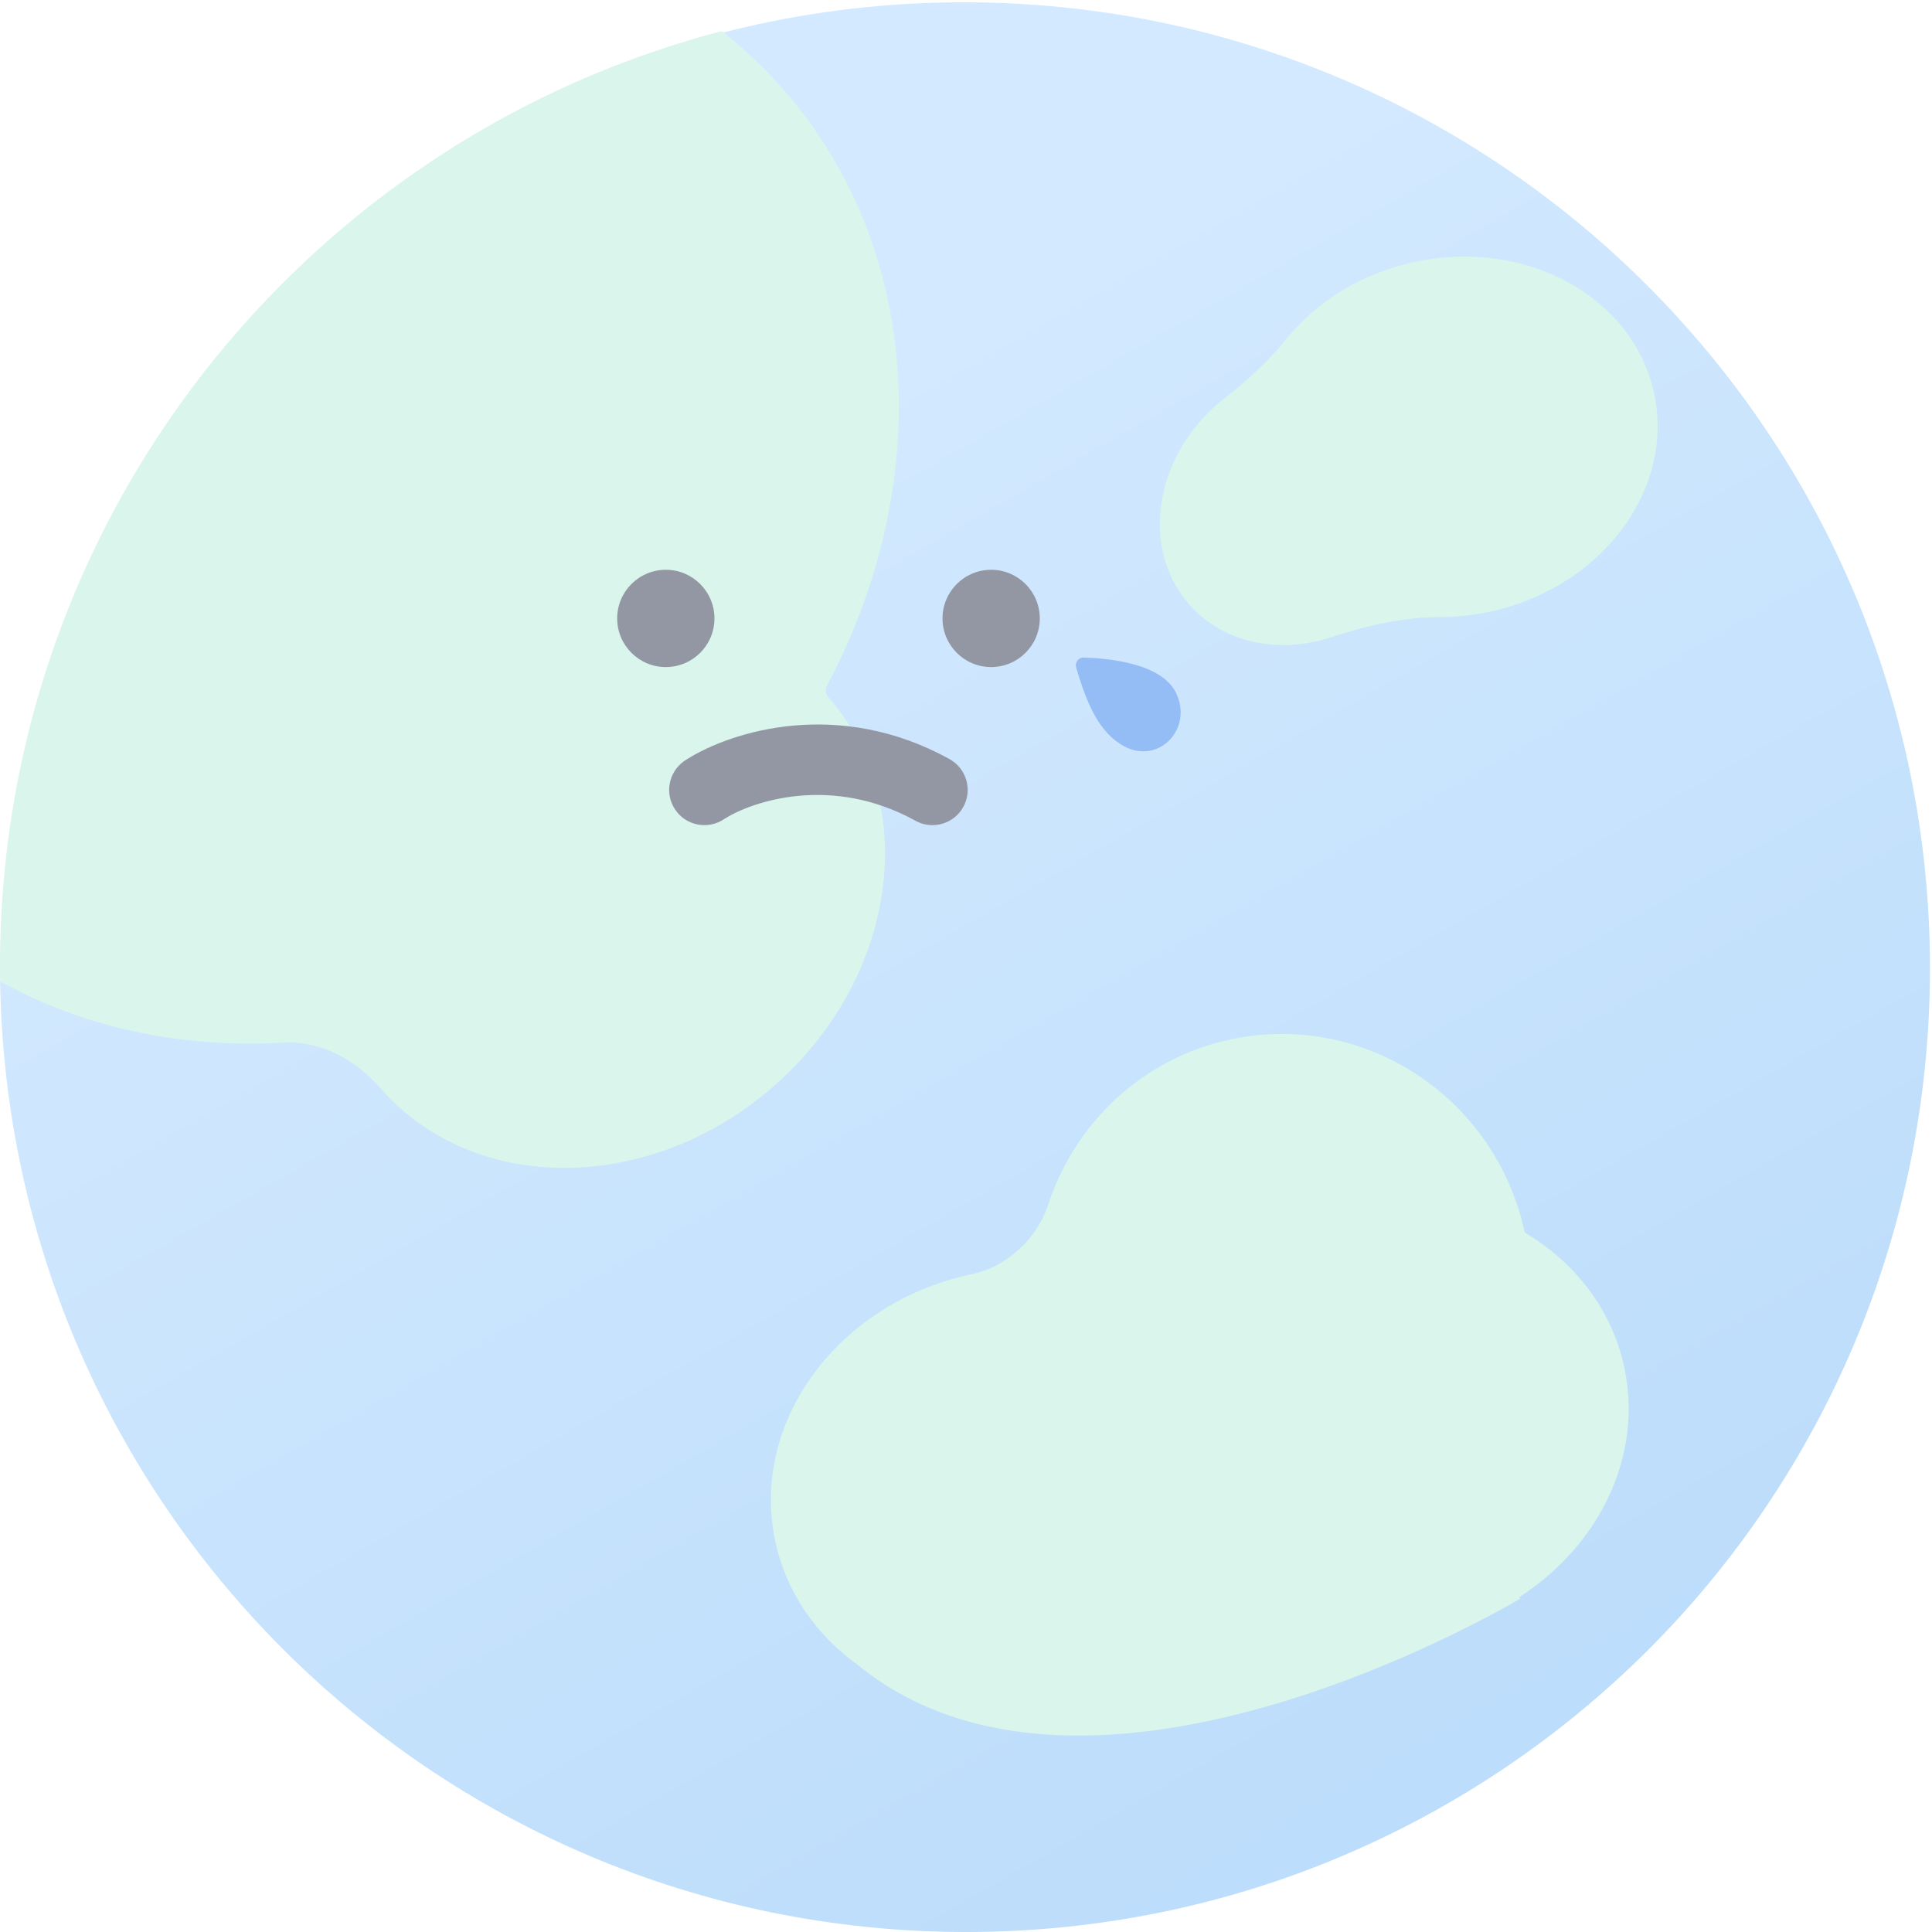
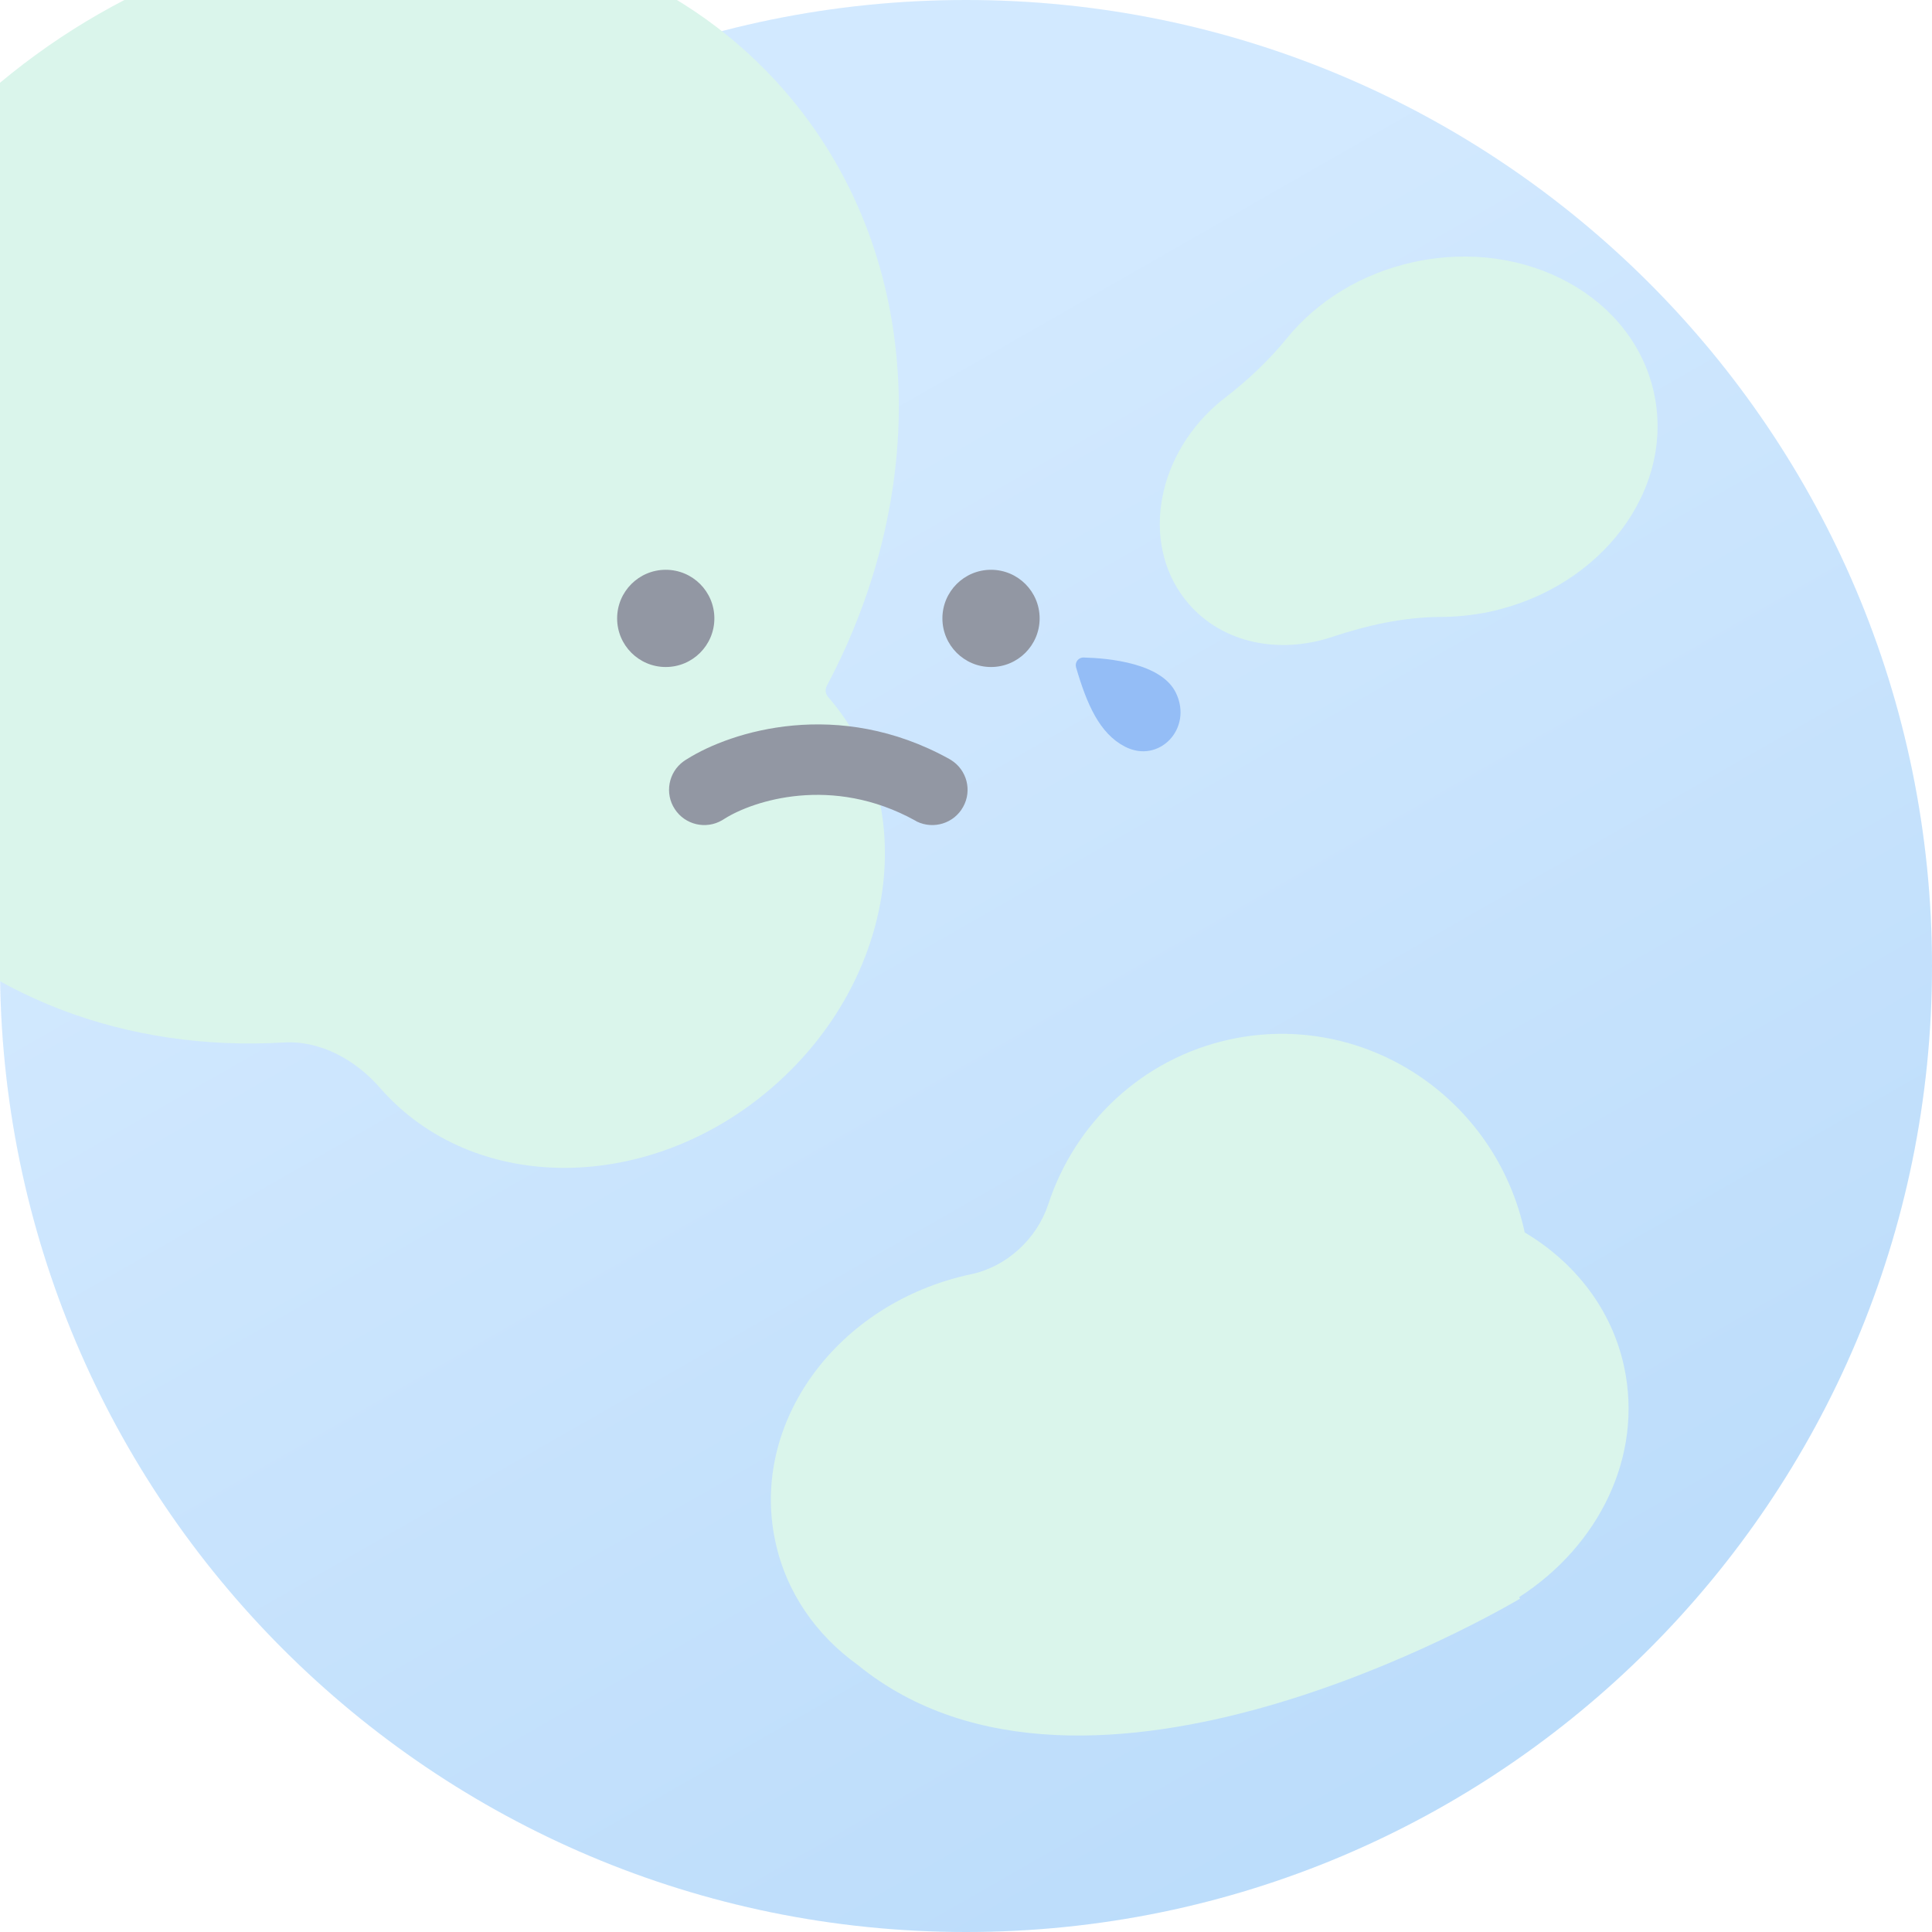
- <svg xmlns="http://www.w3.org/2000/svg" width="122" height="122" viewBox="0 0 122 122" fill="none">
-   <mask id="mask0_29267_12028" style="mask-type:alpha" maskUnits="userSpaceOnUse" x="0" y="0" width="122" height="122">
-     <path d="M122 61C122 94.689 94.689 122 61 122C27.311 122 0 94.689 0 61C0 27.311 27.311 0 61 0C94.689 0 122 27.311 122 61Z" fill="#70ACDE" />
-   </mask>
-   <g mask="url(#mask0_29267_12028)">
-     <circle cx="60.87" cy="61.145" r="61" fill="#CDE7FF" />
-     <circle cx="60.87" cy="61.145" r="61" fill="url(#paint0_linear_29267_12028)" fill-opacity="0.1" />
-     <path d="M-0.793 5.9C15.021 -7.914 37.534 -8.015 49.493 5.674C58.351 15.814 58.932 30.675 52.213 43.314C52.092 43.541 52.127 43.819 52.296 44.012C58.201 50.771 56.658 61.78 48.849 68.601C41.041 75.422 29.925 75.472 24.02 68.713C22.472 66.941 20.251 65.699 17.902 65.837C8.083 66.413 -1.361 63.038 -7.772 55.699C-19.731 42.01 -16.606 19.714 -0.793 5.9Z" fill="#DAF5EB" />
-     <path d="M89.318 16.542C96.364 15.026 103.14 18.742 104.452 24.841C105.765 30.941 101.117 37.115 94.071 38.631C93.011 38.859 91.957 38.968 90.927 38.969C88.619 38.972 86.283 39.505 84.091 40.23C80.787 41.324 77.248 40.633 75.08 38.151C72.054 34.686 72.844 29.043 76.847 25.547C77.018 25.397 77.193 25.254 77.37 25.117C78.797 24.014 80.141 22.752 81.278 21.352C83.161 19.035 85.969 17.262 89.318 16.542Z" fill="#DAF5EB" />
-     <path d="M77.695 65.637C86.122 63.824 94.444 69.28 96.283 77.824C96.284 77.829 96.287 77.834 96.292 77.837C99.449 79.712 101.78 82.679 102.566 86.33C103.775 91.952 100.978 97.601 95.954 100.843C95.93 100.859 95.933 100.895 95.959 100.907C95.986 100.918 96.002 100.947 95.977 100.962C94.736 101.697 68.638 116.923 54.172 105.143C51.558 103.266 49.655 100.573 48.96 97.344C47.346 89.841 52.869 82.288 61.296 80.475C61.314 80.471 61.331 80.467 61.349 80.464C63.587 79.989 65.478 78.237 66.191 76.063C67.869 70.942 72.102 66.84 77.695 65.637Z" fill="#DAF5EB" />
-     <path d="M45.115 39.052C45.115 40.748 43.74 42.123 42.044 42.123C40.348 42.123 38.973 40.748 38.973 39.052C38.973 37.355 40.348 35.98 42.044 35.98C43.74 35.98 45.115 37.355 45.115 39.052Z" fill="#9297A3" />
-     <path d="M65.659 39.052C65.659 40.748 64.284 42.123 62.588 42.123C60.892 42.123 59.517 40.748 59.517 39.052C59.517 37.355 60.892 35.98 62.588 35.98C64.284 35.98 65.659 37.355 65.659 39.052Z" fill="#9297A3" />
-     <path d="M57.907 51.88C58.965 52.397 60.252 51.999 60.828 50.958C61.404 49.916 61.057 48.614 60.057 47.993L59.959 47.935C52.931 44.048 46.179 46.184 43.392 47.936L43.263 48.02L43.168 48.085C42.217 48.778 41.967 50.102 42.618 51.098C43.269 52.094 44.583 52.396 45.599 51.803L45.696 51.743L45.779 51.69C47.553 50.578 52.546 48.918 57.806 51.827L57.907 51.88Z" fill="#9297A3" />
-     <path d="M71.023 47.145C69.433 46.317 68.634 44.476 67.956 42.145C67.864 41.828 68.103 41.513 68.433 41.523C69.989 41.57 73.357 41.869 74.268 43.766C75.35 46.019 73.186 48.271 71.023 47.145Z" fill="#94BDF6" />
+ <svg xmlns="http://www.w3.org/2000/svg" width="122" height="122" viewBox="0 0 122 122" fill="none" style="border-radius: 50%; overflow: hidden;">
+   <circle cx="61" cy="61" r="61" fill="#CDE7FF" />
+   <g>
+     <defs>
+       <linearGradient id="earthGradientFixed" x1="51.491" y1="28.672" x2="96.999" y2="108.141" gradientUnits="userSpaceOnUse">
+         <stop stop-color="white" />
+         <stop offset="1" stop-color="#2887D7" />
+       </linearGradient>
+     </defs>
+     <circle cx="61" cy="61" r="61" fill="url(#earthGradientFixed)" fill-opacity="0.1" />
+     <path d="M-0.79 5.90C15.02-7.91 37.53-8.01 49.49 5.67C58.35 15.81 58.93 30.67 52.21 43.31C52.09 43.54 52.12 43.81 52.29 44.01C58.20 50.77 56.65 61.78 48.84 68.60C41.04 75.42 29.92 75.47 24.01 68.71C22.47 66.94 20.25 65.69 17.90 65.83C8.08 66.41-1.36 63.03-7.77 55.69-19.73 42.00-16.60 19.71-0.79 5.90Z" fill="#DAF5EB" />
+     <path d="M89.31 16.54C96.36 15.02 103.14 18.74 104.45 24.84C105.76 30.94 101.11 37.11 94.07 38.63C93.01 38.85 91.95 38.96 90.92 38.96C88.61 38.97 86.28 39.50 84.09 40.23C80.78 41.32 77.24 40.63 75.08 38.15C72.05 34.68 72.84 29.04 76.84 25.54C77.01 25.39 77.19 25.25 77.37 25.11C78.79 24.01 80.14 22.75 81.27 21.35C83.16 19.03 85.96 17.26 89.31 16.54Z" fill="#DAF5EB" />
+     <path d="M77.69 65.63C86.12 63.82 94.44 69.27 96.28 77.82C96.28 77.82 96.28 77.83 96.29 77.83C99.44 79.71 101.78 82.67 102.56 86.32C103.77 91.95 100.97 97.60 95.95 100.84C95.93 100.85 95.93 100.89 95.95 100.90C95.98 100.91 96.00 100.94 95.97 100.96C94.73 101.69 68.63 116.92 54.17 105.14C51.55 103.26 49.65 100.57 48.96 97.34C47.34 89.84 52.86 82.28 61.29 80.47C61.31 80.47 61.33 80.46 61.34 80.46C63.58 79.98 65.47 78.23 66.19 76.06C67.86 70.94 72.10 66.84 77.69 65.63Z" fill="#DAF5EB" />
+     <circle cx="42.04" cy="39.05" r="3.07" fill="#9297A3" />
+     <circle cx="62.58" cy="39.05" r="3.07" fill="#9297A3" />
+     <path d="M57.90 51.88C58.96 52.39 60.25 51.99 60.82 50.95C61.40 49.91 61.05 48.61 60.05 47.99L59.95 47.93C52.93 44.04 46.17 46.18 43.39 47.93L43.26 48.01L43.16 48.08C42.21 48.77 41.96 50.10 42.61 51.09C43.26 52.09 44.58 52.39 45.59 51.80L45.69 51.74L45.77 51.69C47.55 50.57 52.54 48.91 57.80 51.82L57.90 51.88Z" fill="#9297A3" />
+     <path d="M71.02 47.14C69.43 46.31 68.63 44.47 67.95 42.14C67.86 41.82 68.10 41.51 68.43 41.52C69.98 41.56 73.35 41.86 74.26 43.76C75.34 46.01 73.18 48.27 71.02 47.14Z" fill="#94BDF6" />
  </g>
-   <defs>
-     <linearGradient id="paint0_linear_29267_12028" x1="51.491" y1="28.672" x2="96.999" y2="108.141" gradientUnits="userSpaceOnUse">
-       <stop stop-color="white" />
-       <stop offset="1" stop-color="#2887D7" />
-     </linearGradient>
-   </defs>
</svg>
